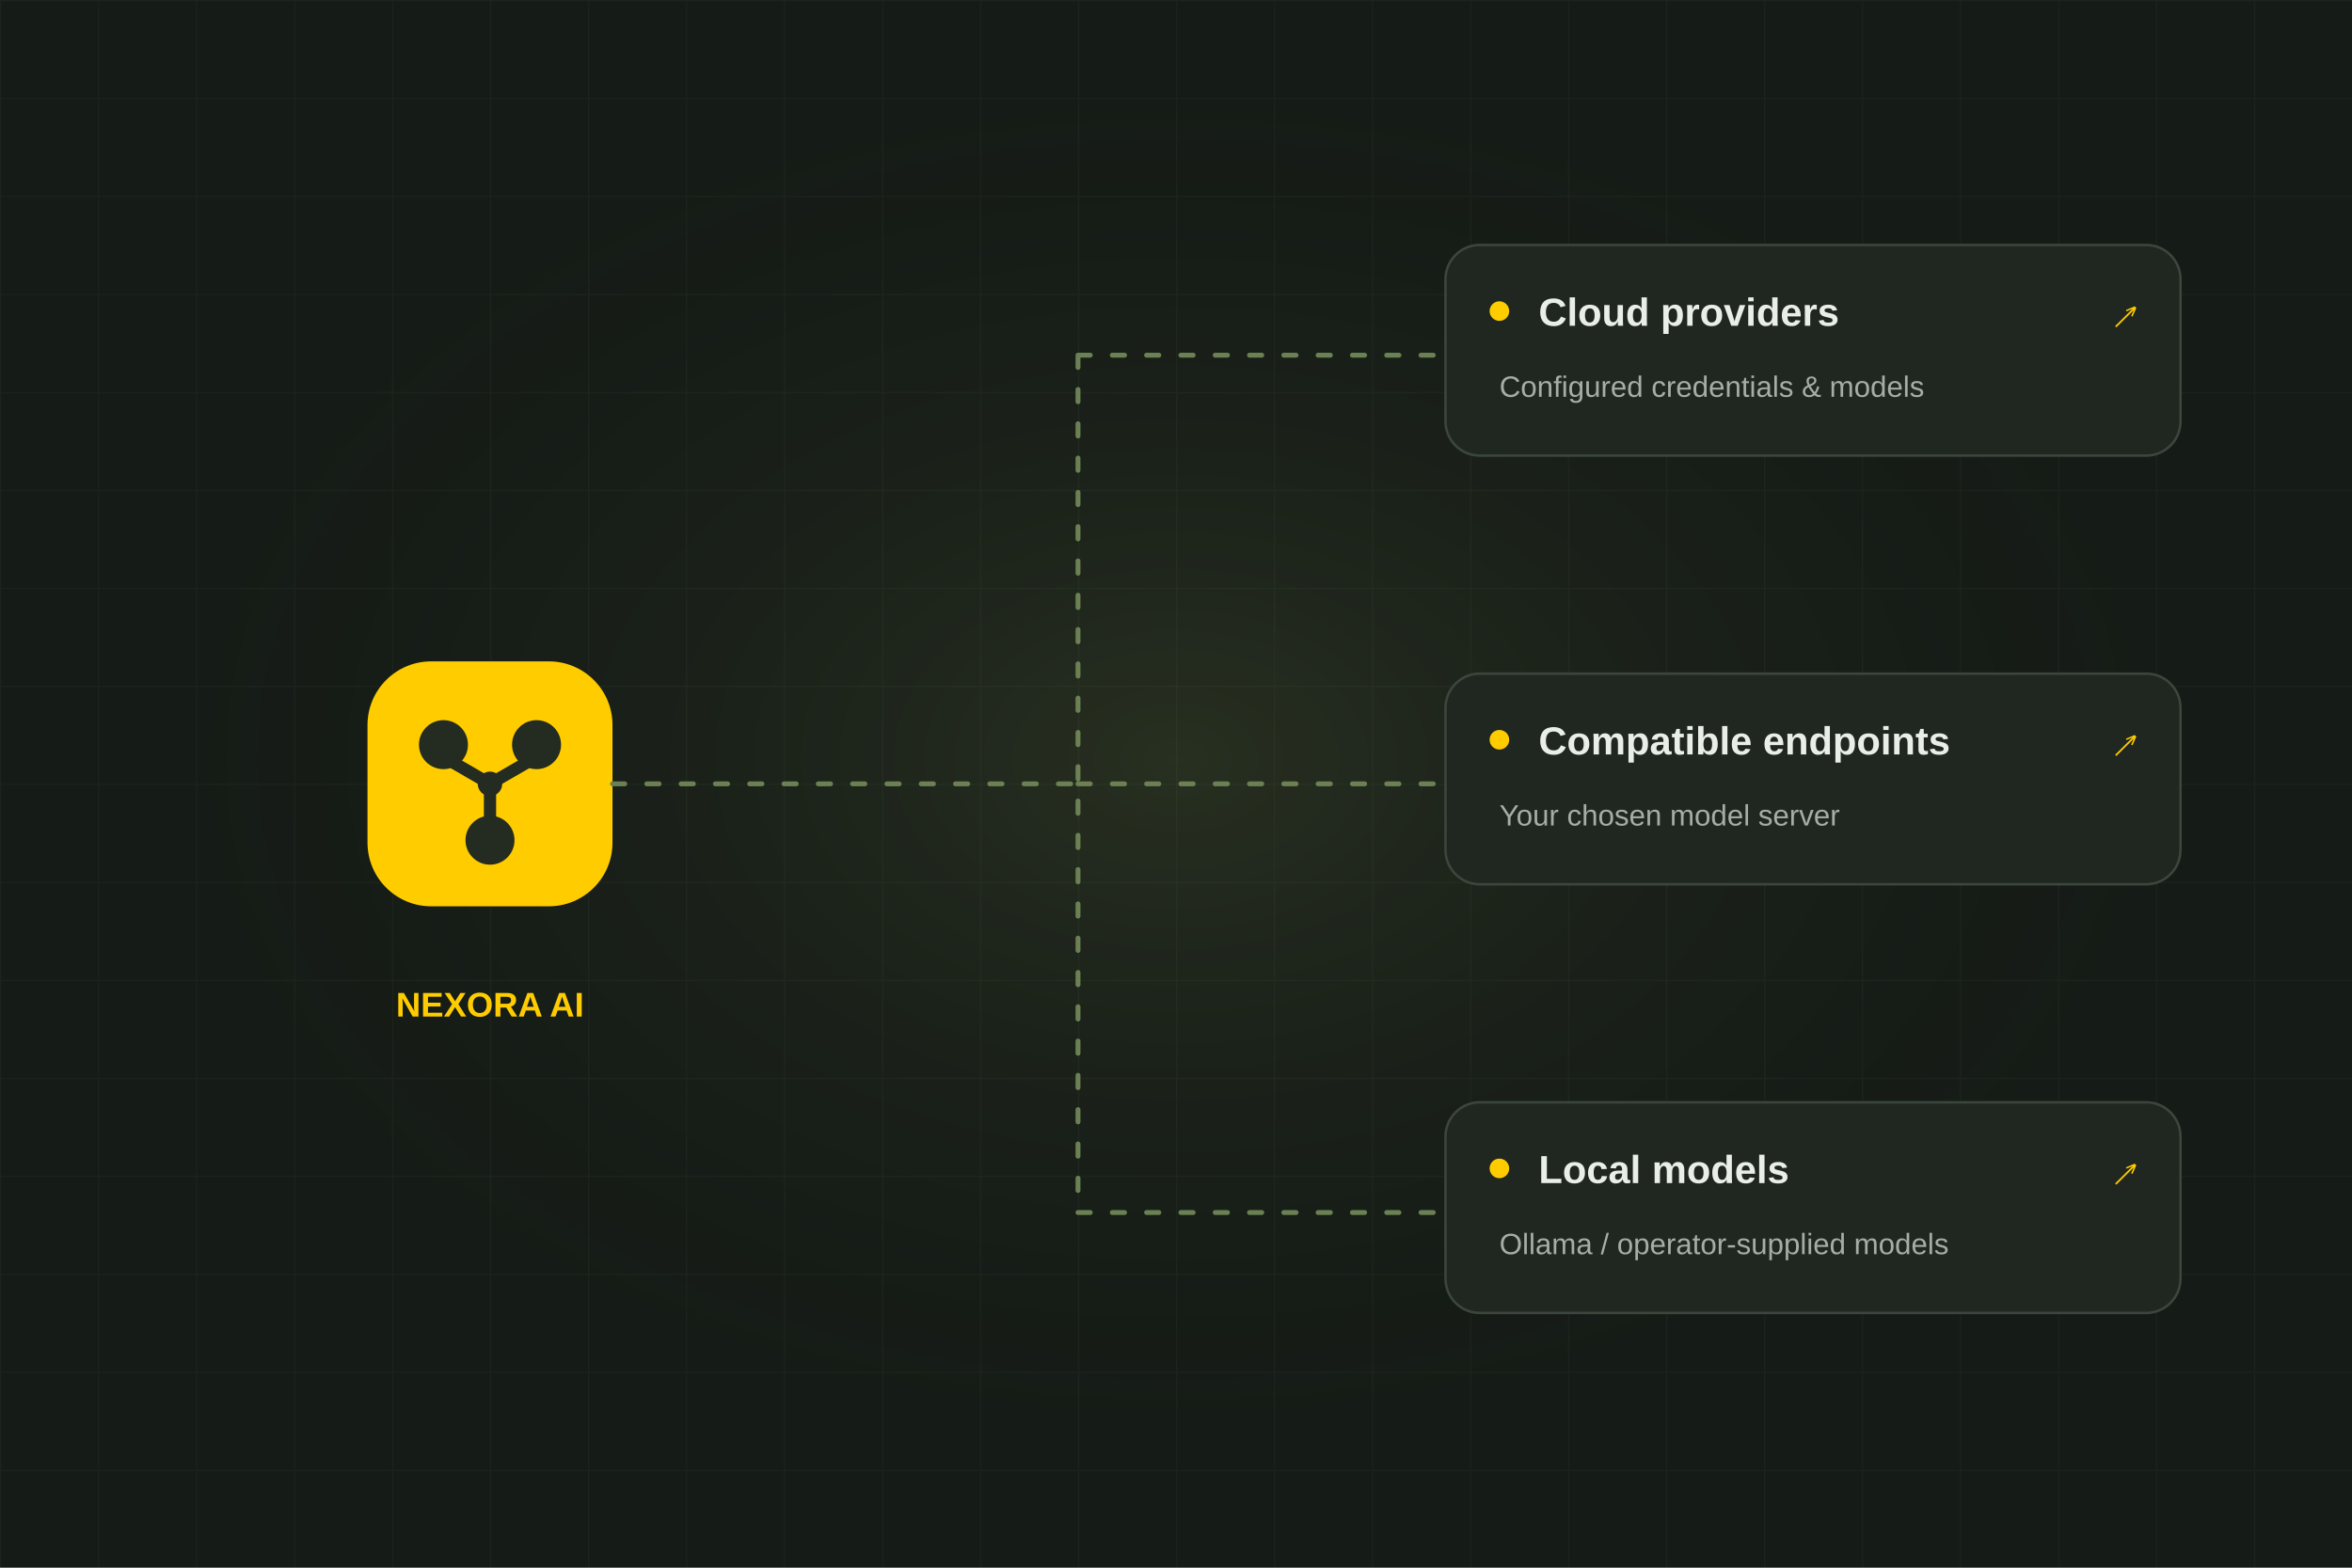
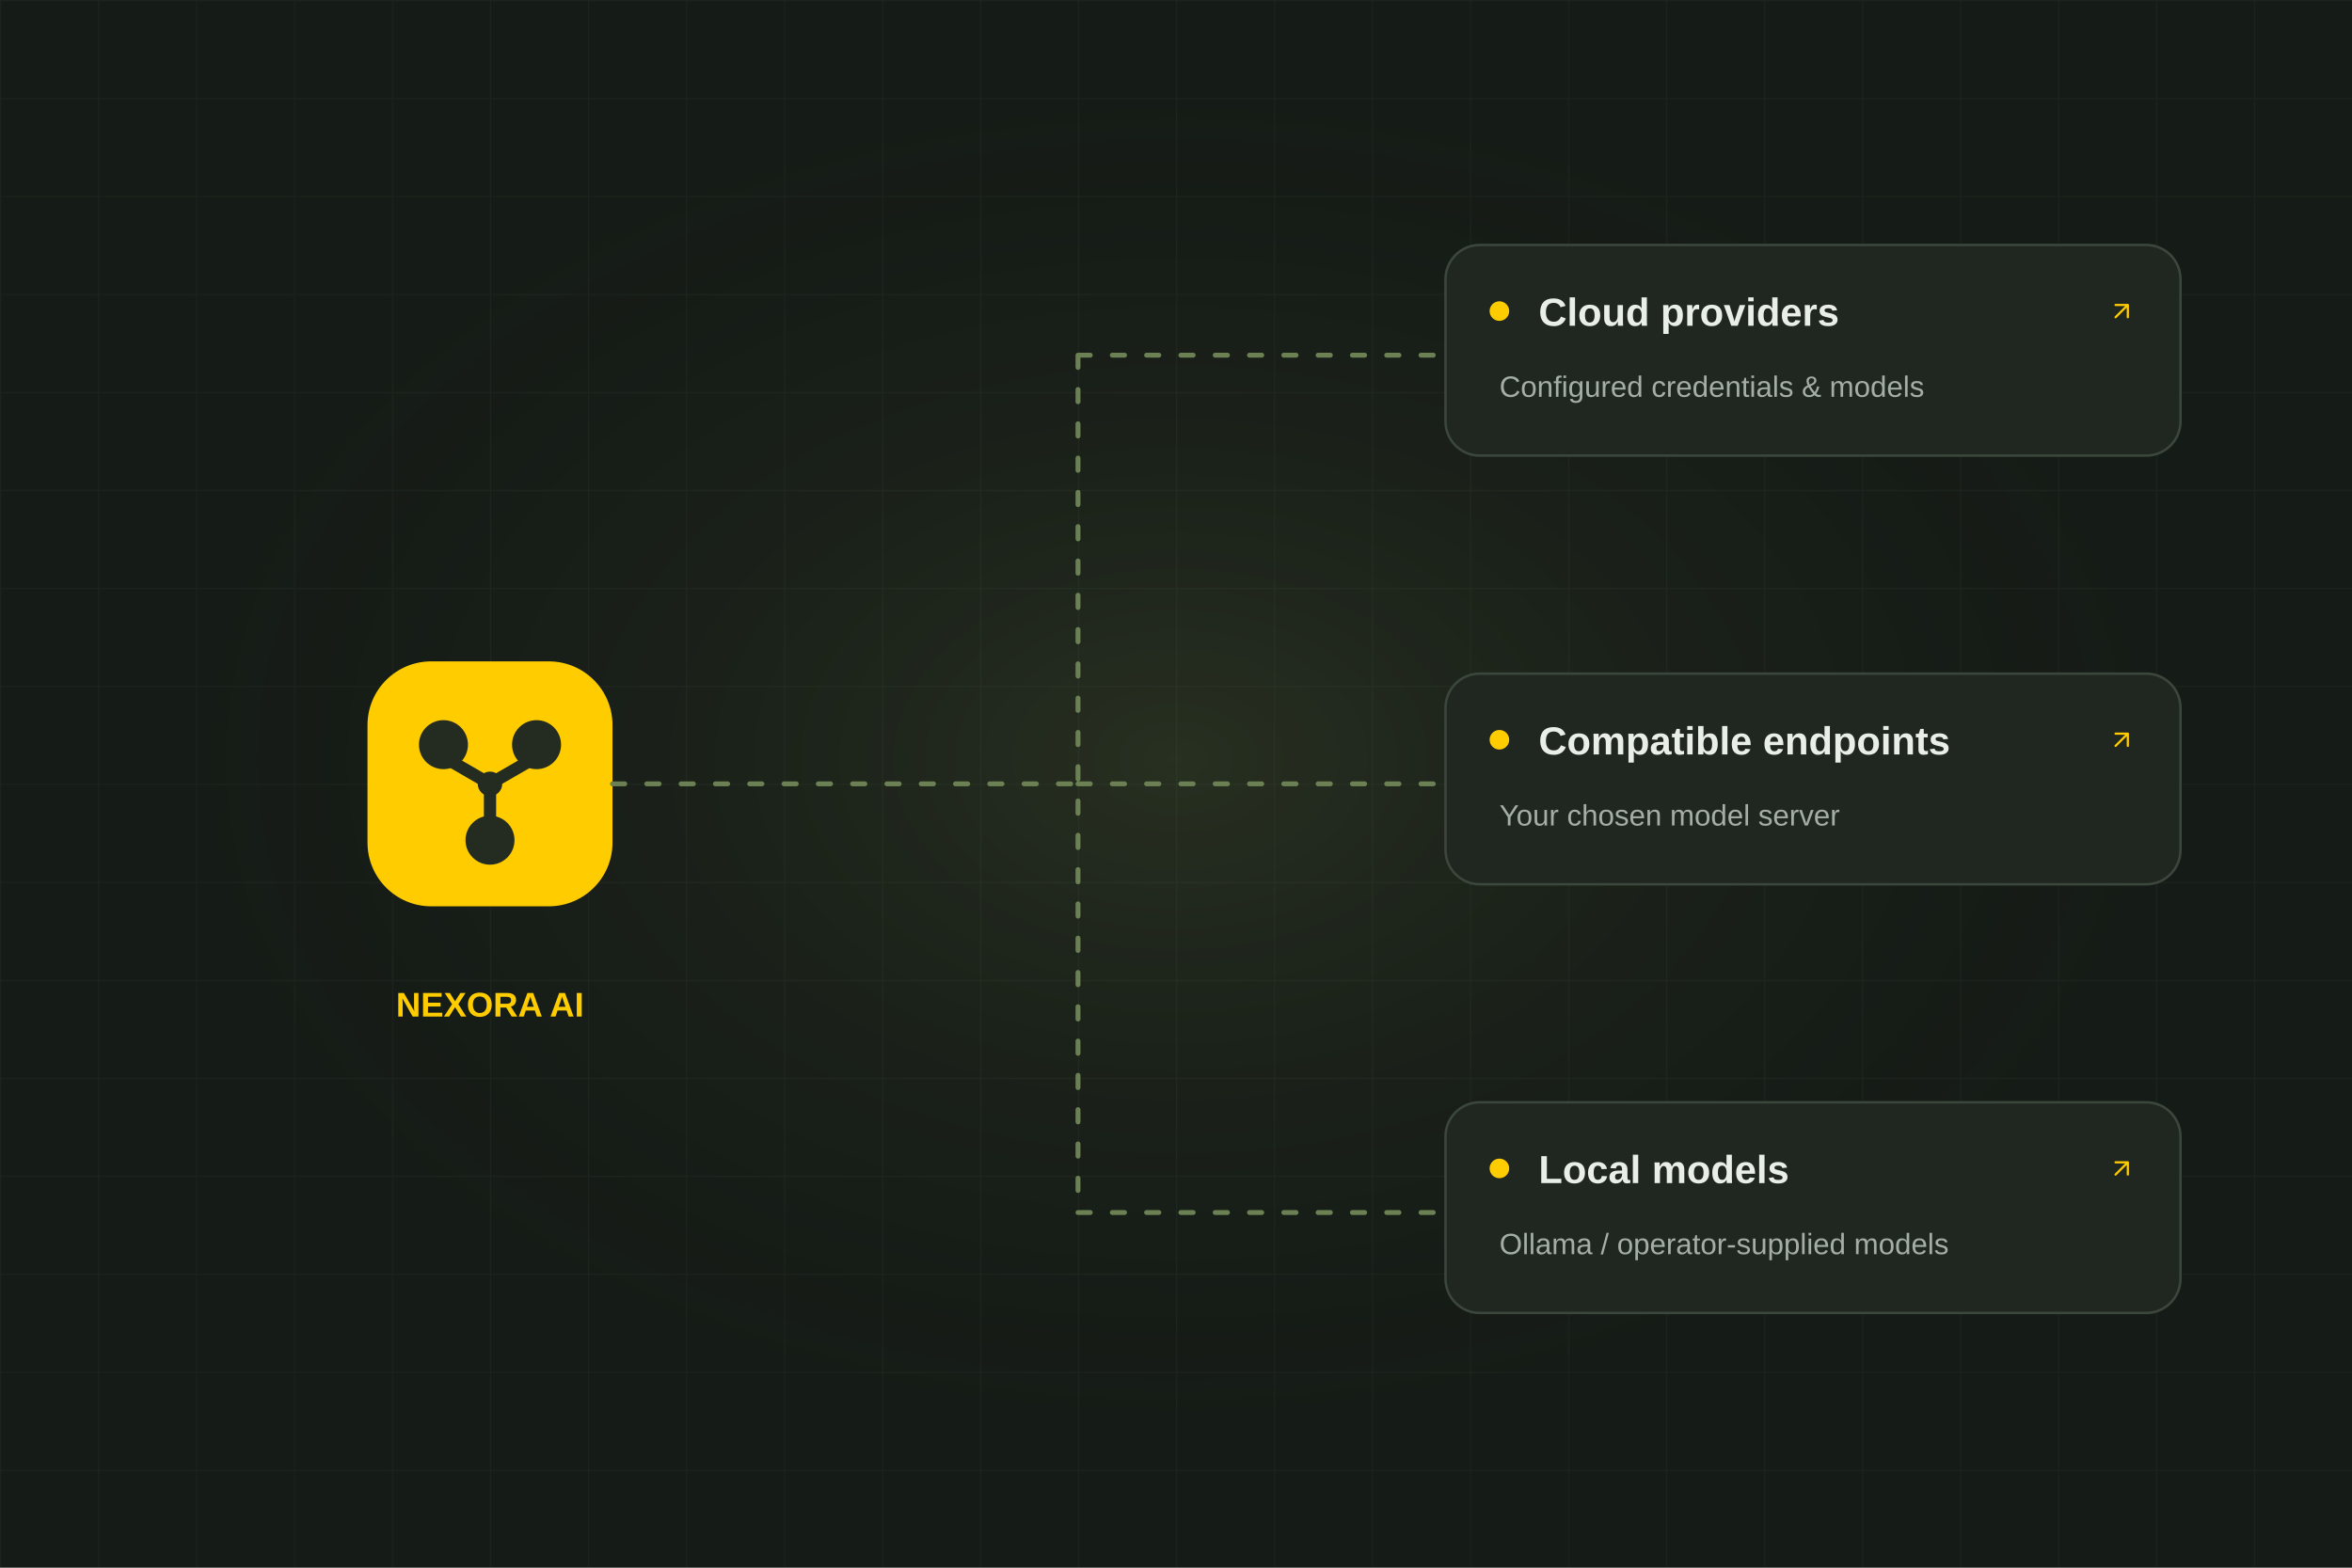
<svg xmlns="http://www.w3.org/2000/svg" viewBox="0 0 960 640" role="img" aria-labelledby="title">
+   <style>
+ @keyframes flow { to { stroke-dashoffset: -140; } }
+ @keyframes signal { 0%,100% { opacity:1; } 50% { opacity:.38; } }
+ @keyframes draw { from { stroke-dashoffset:1100; } to { stroke-dashoffset:0; } }
+ g path[stroke-dasharray] { animation:flow 12s linear infinite; }
+ g circle { animation:signal 4s ease-in-out infinite; }
+ g circle:nth-of-type(2n) { animation-delay:1.2s; }
+ g path[stroke-width="3"] { stroke-dasharray:1100; animation:draw 3s ease-out both; }
+ #still:target ~ g * { animation:none!important; }
+ @media(prefers-reduced-motion:reduce) { * { animation:none!important; } }
+ </style>
+   <g id="still" />
  <defs>
    <pattern id="grid" width="40" height="40" patternUnits="userSpaceOnUse">
      <path d="M40 0H0V40" fill="none" stroke="#9eb295" stroke-opacity=".055" />
    </pattern>
    <radialGradient id="glow">
      <stop stop-color="#a3b76a" stop-opacity=".13" />
      <stop offset="1" stop-color="#151b16" stop-opacity="0" />
    </radialGradient>
  </defs>
  <rect width="960" height="640" fill="#151b16" />
  <rect width="960" height="640" fill="url(#grid)" />
  <ellipse cx="480" cy="310" rx="440" ry="290" fill="url(#glow)" />
  <g font-family="Arial, Helvetica, sans-serif">
    <g transform="translate(150 270) scale(1.0)">
      <rect width="100" height="100" rx="26" fill="#ffcc00" />
      <path d="M31 39 50 50 69 39M50 50V70" fill="none" stroke="#242b20" stroke-width="5" stroke-linecap="round" stroke-linejoin="round" />
      <circle cx="31" cy="34" r="10" fill="#242b20" />
      <circle cx="69" cy="34" r="10" fill="#242b20" />
      <circle cx="50" cy="73" r="10" fill="#242b20" />
      <circle cx="50" cy="50" r="5" fill="#242b20" />
    </g>
    <text x="200" y="415" fill="#ffcc00" font-size="14" font-weight="600" text-anchor="middle">NEXORA AI</text>
    <path d="M250 320H440M440 145V495M440 145H590M440 320H590M440 495H590" fill="none" stroke="#6b8053" stroke-width="2" stroke-linecap="round" stroke-linejoin="round" stroke-dasharray="5 9" />
    <rect x="590" y="100" width="300" height="86" rx="14" fill="#202720" stroke="#3b463c" />
    <circle cx="612" cy="127" r="4" fill="#ffcc00" />
    <text x="628" y="133" fill="#e9eee9" font-size="16" font-weight="600" text-anchor="start">Cloud providers</text>
    <text x="612" y="162" fill="#a4aea6" font-size="12" font-weight="400" text-anchor="start">Configured credentials &amp; models</text>
-     <text x="872" y="133" fill="#ffcc00" font-size="12" font-weight="400" text-anchor="end">↗</text>
+     <g transform="translate(860 121) scale(0.5)" fill="none" stroke="#ffcc00" stroke-width="1.8" stroke-linecap="round" stroke-linejoin="round">
+       <path d="M7 17 17 7M7 7h10v10" />
+     </g>
    <rect x="590" y="275" width="300" height="86" rx="14" fill="#202720" stroke="#3b463c" />
    <circle cx="612" cy="302" r="4" fill="#ffcc00" />
    <text x="628" y="308" fill="#e9eee9" font-size="16" font-weight="600" text-anchor="start">Compatible endpoints</text>
    <text x="612" y="337" fill="#a4aea6" font-size="12" font-weight="400" text-anchor="start">Your chosen model server</text>
-     <text x="872" y="308" fill="#ffcc00" font-size="12" font-weight="400" text-anchor="end">↗</text>
+     <g transform="translate(860 296) scale(0.5)" fill="none" stroke="#ffcc00" stroke-width="1.8" stroke-linecap="round" stroke-linejoin="round">
+       <path d="M7 17 17 7M7 7h10v10" />
+     </g>
    <rect x="590" y="450" width="300" height="86" rx="14" fill="#202720" stroke="#3b463c" />
    <circle cx="612" cy="477" r="4" fill="#ffcc00" />
    <text x="628" y="483" fill="#e9eee9" font-size="16" font-weight="600" text-anchor="start">Local models</text>
    <text x="612" y="512" fill="#a4aea6" font-size="12" font-weight="400" text-anchor="start">Ollama / operator-supplied models</text>
-     <text x="872" y="483" fill="#ffcc00" font-size="12" font-weight="400" text-anchor="end">↗</text>
+     <g transform="translate(860 471) scale(0.5)" fill="none" stroke="#ffcc00" stroke-width="1.8" stroke-linecap="round" stroke-linejoin="round">
+       <path d="M7 17 17 7M7 7h10v10" />
+     </g>
  </g>
</svg>
